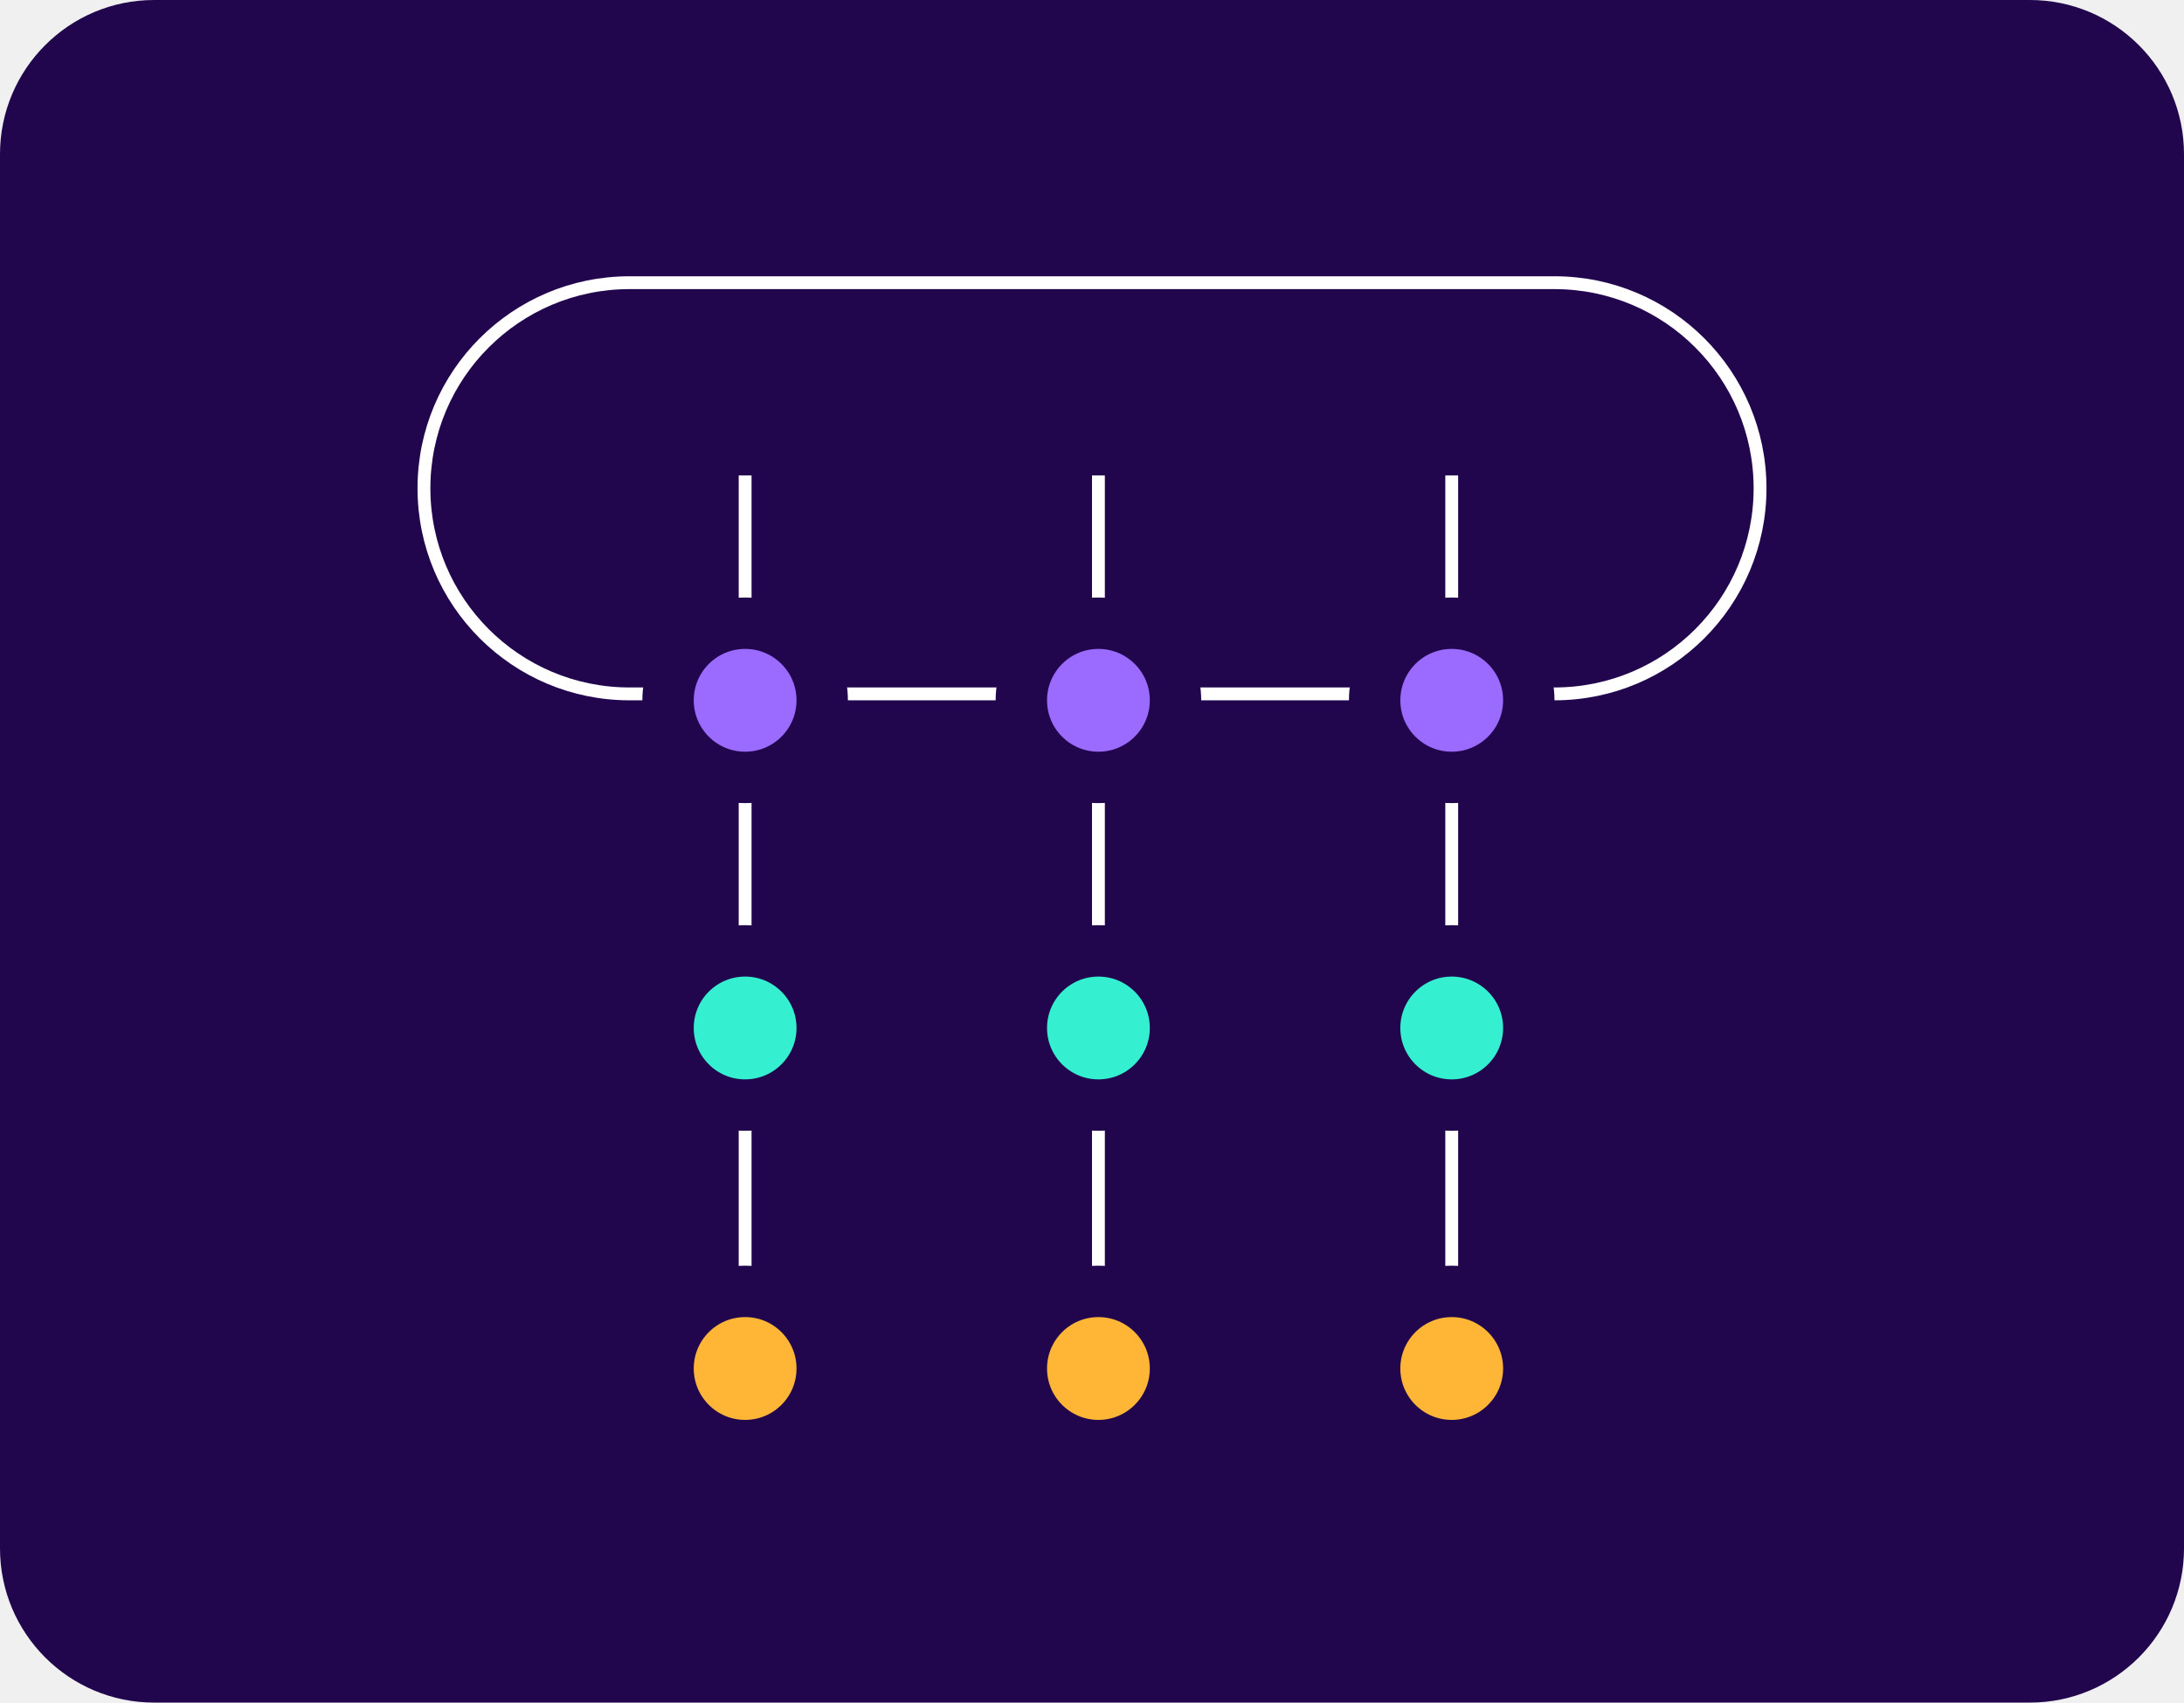
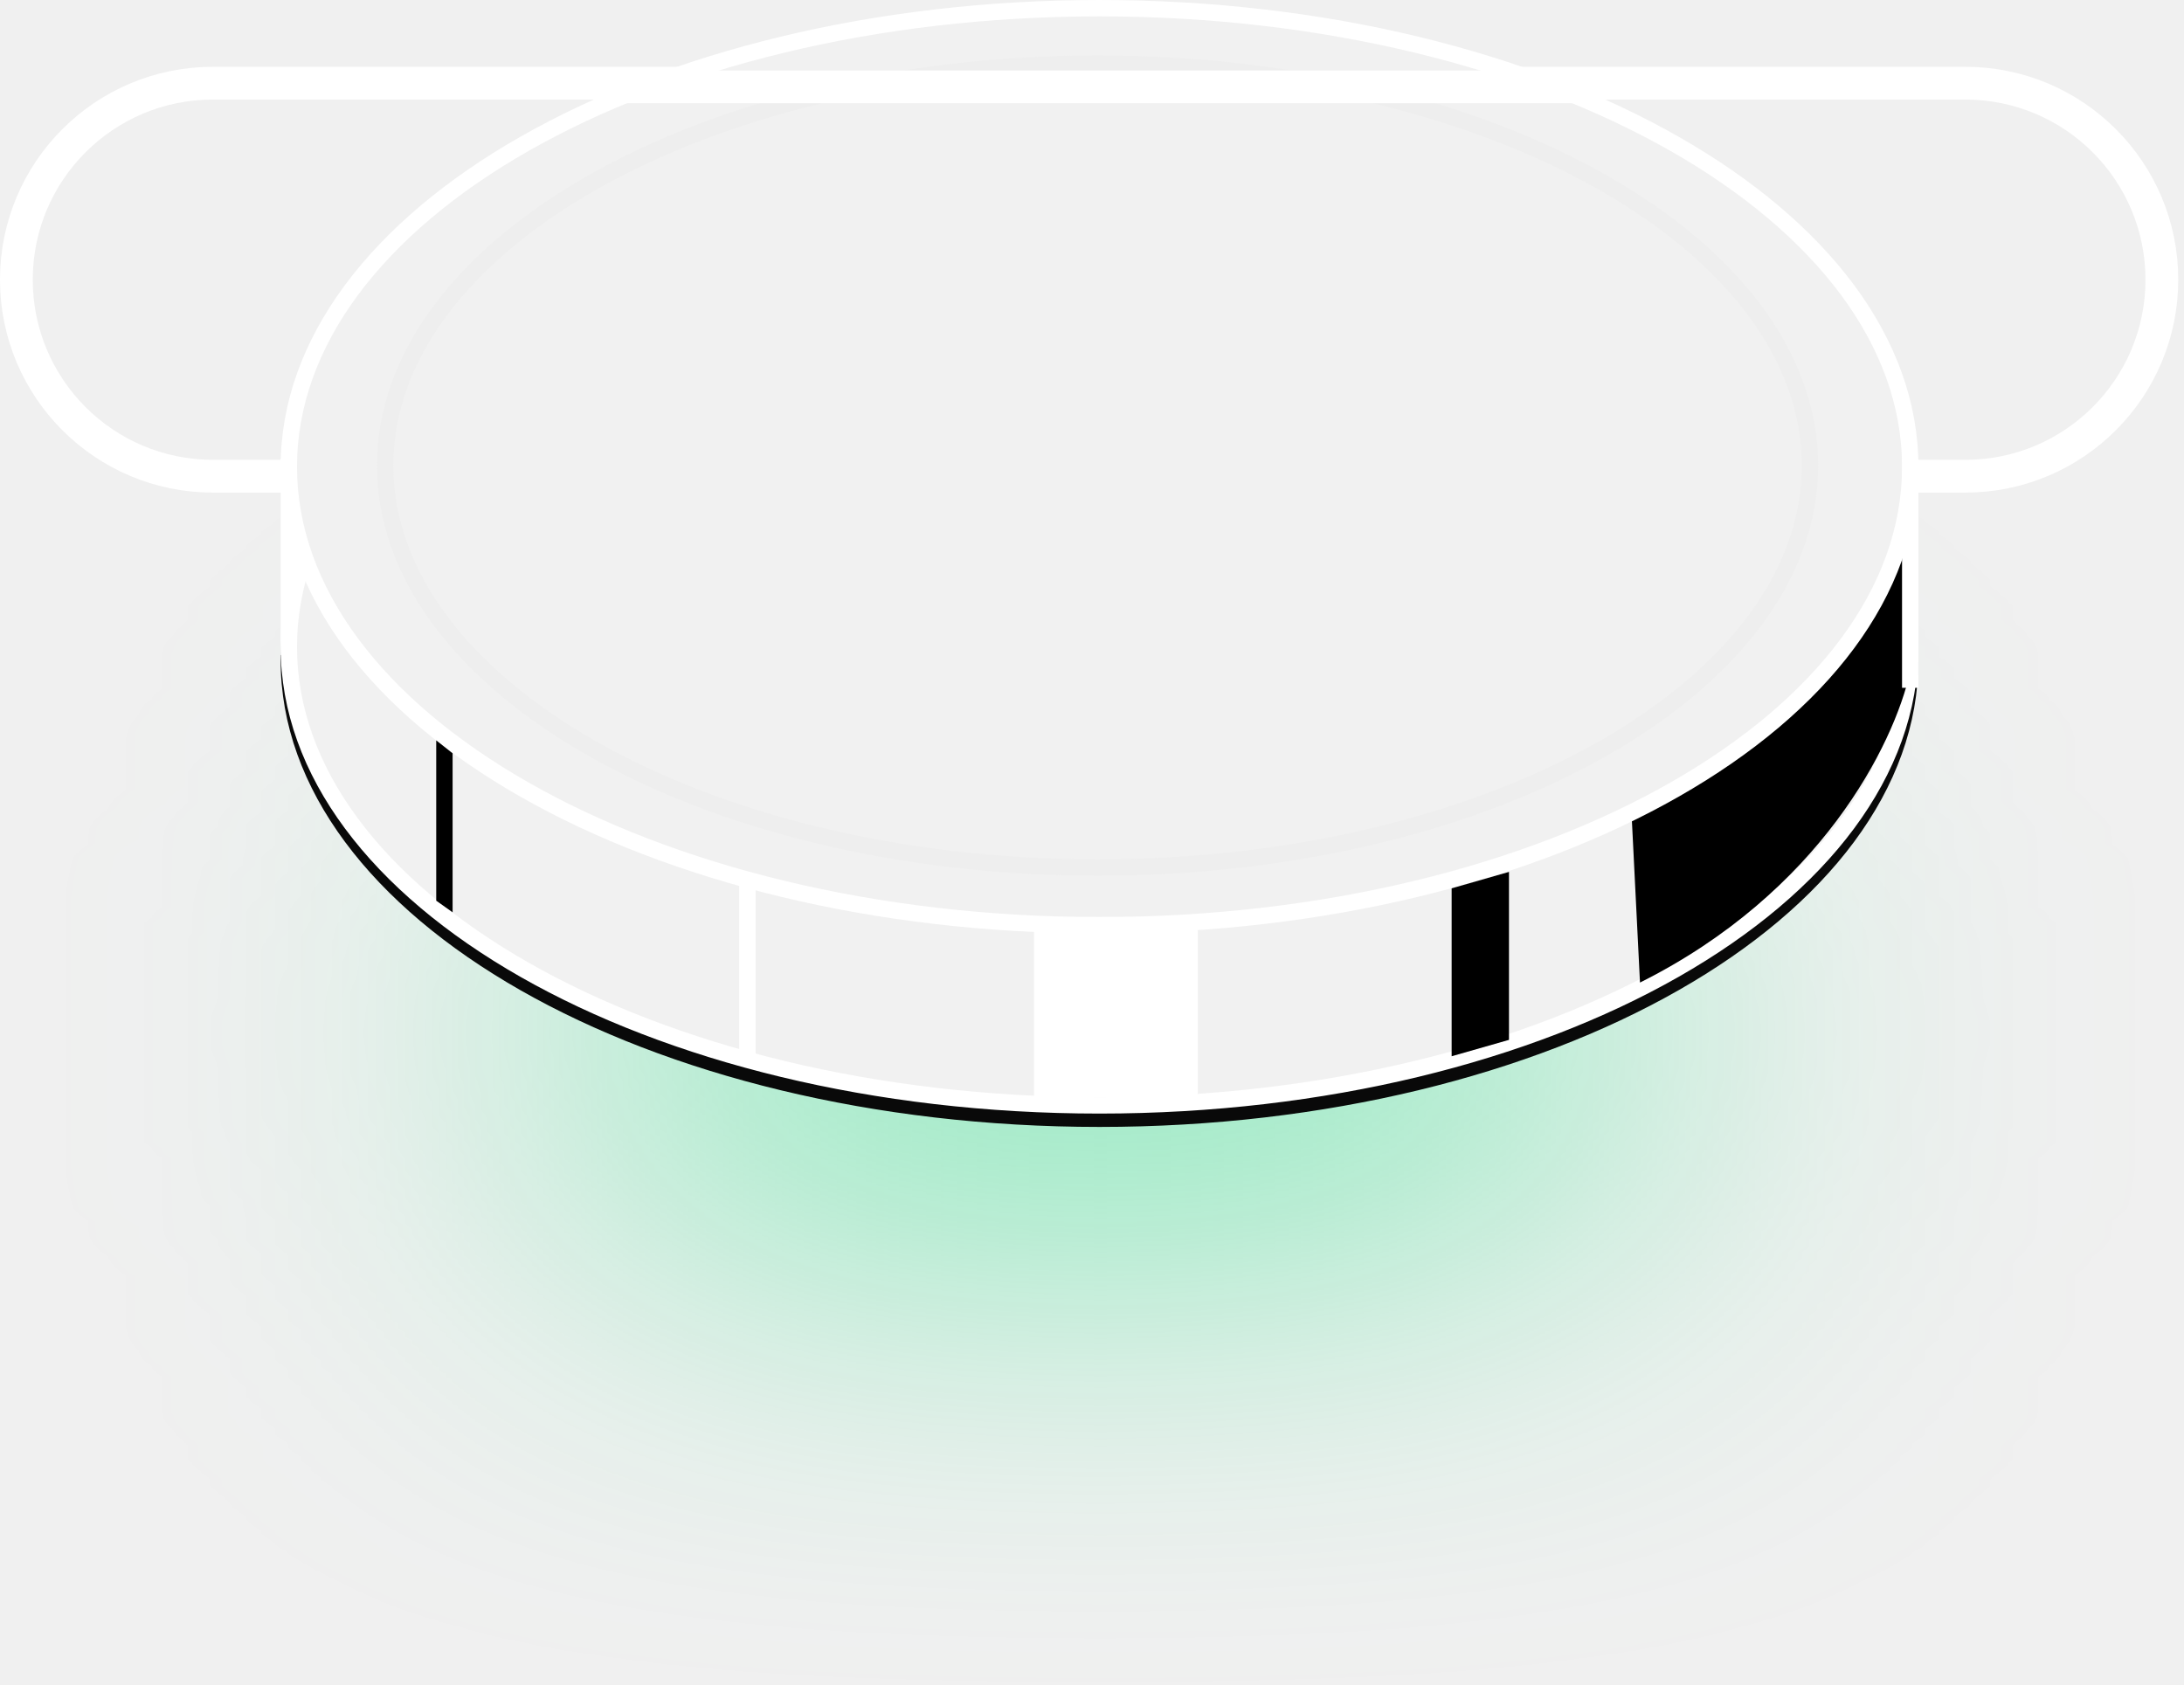
- <svg xmlns="http://www.w3.org/2000/svg" width="340" height="265" viewBox="0 0 340 265" fill="none">
-   <rect width="340" height="265" rx="24" fill="#21064E" />
-   <rect x="66" y="44" width="208" height="64" rx="32" stroke="white" stroke-width="2" />
-   <line x1="116" y1="74" x2="116" y2="204" stroke="white" stroke-width="2" />
-   <line x1="171" y1="74" x2="171" y2="204" stroke="white" stroke-width="2" />
-   <circle cx="116" cy="109" r="12" transform="rotate(-90 116 109)" fill="#9B6AFF" stroke="#21064E" stroke-width="8" />
-   <circle cx="171" cy="109" r="12" transform="rotate(-90 171 109)" fill="#9B6AFF" stroke="#21064E" stroke-width="8" />
-   <circle cx="116" cy="160" r="12" transform="rotate(-90 116 160)" fill="#35F0D0" stroke="#21064E" stroke-width="8" />
-   <circle cx="171" cy="160" r="12" transform="rotate(-90 171 160)" fill="#35F0D0" stroke="#21064E" stroke-width="8" />
-   <line x1="226" y1="74" x2="226" y2="204" stroke="white" stroke-width="2" />
-   <circle cx="226" cy="109" r="12" transform="rotate(-90 226 109)" fill="#9B6AFF" stroke="#21064E" stroke-width="8" />
-   <circle cx="226" cy="160" r="12" transform="rotate(-90 226 160)" fill="#35F0D0" stroke="#21064E" stroke-width="8" />
-   <circle cx="116" cy="213" r="12" transform="rotate(-90 116 213)" fill="#FFB636" stroke="#21064E" stroke-width="8" />
-   <circle cx="171" cy="213" r="12" transform="rotate(-90 171 213)" fill="#FFB636" stroke="#21064E" stroke-width="8" />
-   <circle cx="226" cy="213" r="12" transform="rotate(-90 226 213)" fill="#FFB636" stroke="#21064E" stroke-width="8" />
+ <svg xmlns="http://www.w3.org/2000/svg" width="197" height="152" viewBox="0 0 197 152" fill="none">
+   <g filter="url(#filter0_f_15_114)">
+     <rect x="51.74" y="84.662" width="95" height="17" rx="8.5" fill="#00E175" />
+   </g>
+   <rect x="1.477" y="7.504" width="193.526" height="35.455" rx="17.728" stroke="white" stroke-width="2.955" />
+   <path d="M172.305 59.559C172.305 70.805 164.301 81.131 151.043 88.688C137.806 96.233 119.471 100.923 99.178 100.923C78.885 100.923 60.55 96.233 47.314 88.688C34.056 81.131 26.052 70.805 26.052 59.559C26.052 48.313 34.056 37.986 47.314 30.429C60.55 22.884 78.885 18.194 99.178 18.194C119.471 18.194 137.806 22.884 151.043 30.429C164.301 37.986 172.305 48.313 172.305 59.559Z" fill="#F1F1F1" stroke="#090909" stroke-width="1.477" />
+   <path d="M172.305 58.353C172.305 69.599 164.301 79.926 151.043 87.483C137.806 95.028 119.471 99.718 99.178 99.718C78.885 99.718 60.55 95.028 47.314 87.483C34.056 79.926 26.052 69.599 26.052 58.353C26.052 47.107 34.056 36.781 47.314 29.224C60.55 21.679 78.885 16.989 99.178 16.989C119.471 16.989 137.806 21.679 151.043 29.224C164.301 36.781 172.305 47.107 172.305 58.353Z" fill="#F1F1F1" stroke="white" stroke-width="1.477" />
+   <path d="M170.089 53.183C168.316 59.683 154.085 69.679 147.191 73.865L147.929 88.638C164.179 80.513 170.827 67.217 172.305 60.569V42.842C172.305 43.58 171.861 46.683 170.089 53.183Z" fill="black" />
+   <path d="M172.305 42.103C172.305 53.349 164.301 63.676 151.043 71.233C137.807 78.777 119.471 83.467 99.178 83.467C78.885 83.467 60.55 78.777 47.314 71.233C34.056 63.676 26.052 53.349 26.052 42.103C26.052 30.857 34.056 20.53 47.314 12.973C60.55 5.429 78.885 0.739 99.178 0.739C119.471 0.739 137.807 5.429 151.043 12.973C164.301 20.53 172.305 30.857 172.305 42.103Z" fill="#F1F1F1" stroke="white" stroke-width="1.477" />
+   <path d="M163.261 42C163.261 51.836 156.25 60.887 144.597 67.521C132.964 74.142 116.845 78.261 99 78.261C81.155 78.261 65.036 74.142 53.404 67.521C41.75 60.887 34.739 51.836 34.739 42C34.739 32.164 41.75 23.113 53.404 16.479C65.036 9.858 81.155 5.739 99 5.739C116.845 5.739 132.964 9.858 144.597 16.479C156.25 23.113 163.261 32.164 163.261 42Z" fill="#F1F1F1" stroke="#EEEEEE" stroke-width="1.477" />
+   <line x1="172.305" y1="41.364" x2="172.305" y2="62.047" stroke="white" stroke-width="1.477" />
+   <line x1="26.052" y1="41.364" x2="26.052" y2="59.092" stroke="white" stroke-width="1.477" />
+   <path d="M40.825 82.301L40.825 67.956L39.348 66.789L39.348 81.251L40.825 82.301Z" fill="black" />
+   <line x1="67.416" y1="79.774" x2="67.416" y2="96.024" stroke="white" stroke-width="1.477" />
+   <path d="M130.94 95.286L130.94 80.137L136.111 78.656L136.111 93.808L130.94 95.286Z" fill="black" />
+   <rect x="93.269" y="82.729" width="14.773" height="16.25" fill="white" />
+   <path d="M56.251 7.835H143.04" stroke="white" stroke-width="2.953" />
+   <defs>
+     <filter id="filter0_f_15_114" x="1.74" y="34.662" width="195" height="117" filterUnits="userSpaceOnUse" color-interpolation-filters="sRGB">
+       <feFlood flood-opacity="0" result="BackgroundImageFix" />
+       <feBlend mode="normal" in="SourceGraphic" in2="BackgroundImageFix" result="shape" />
+       <feGaussianBlur stdDeviation="25" result="effect1_foregroundBlur_15_114" />
+     </filter>
+   </defs>
</svg>
